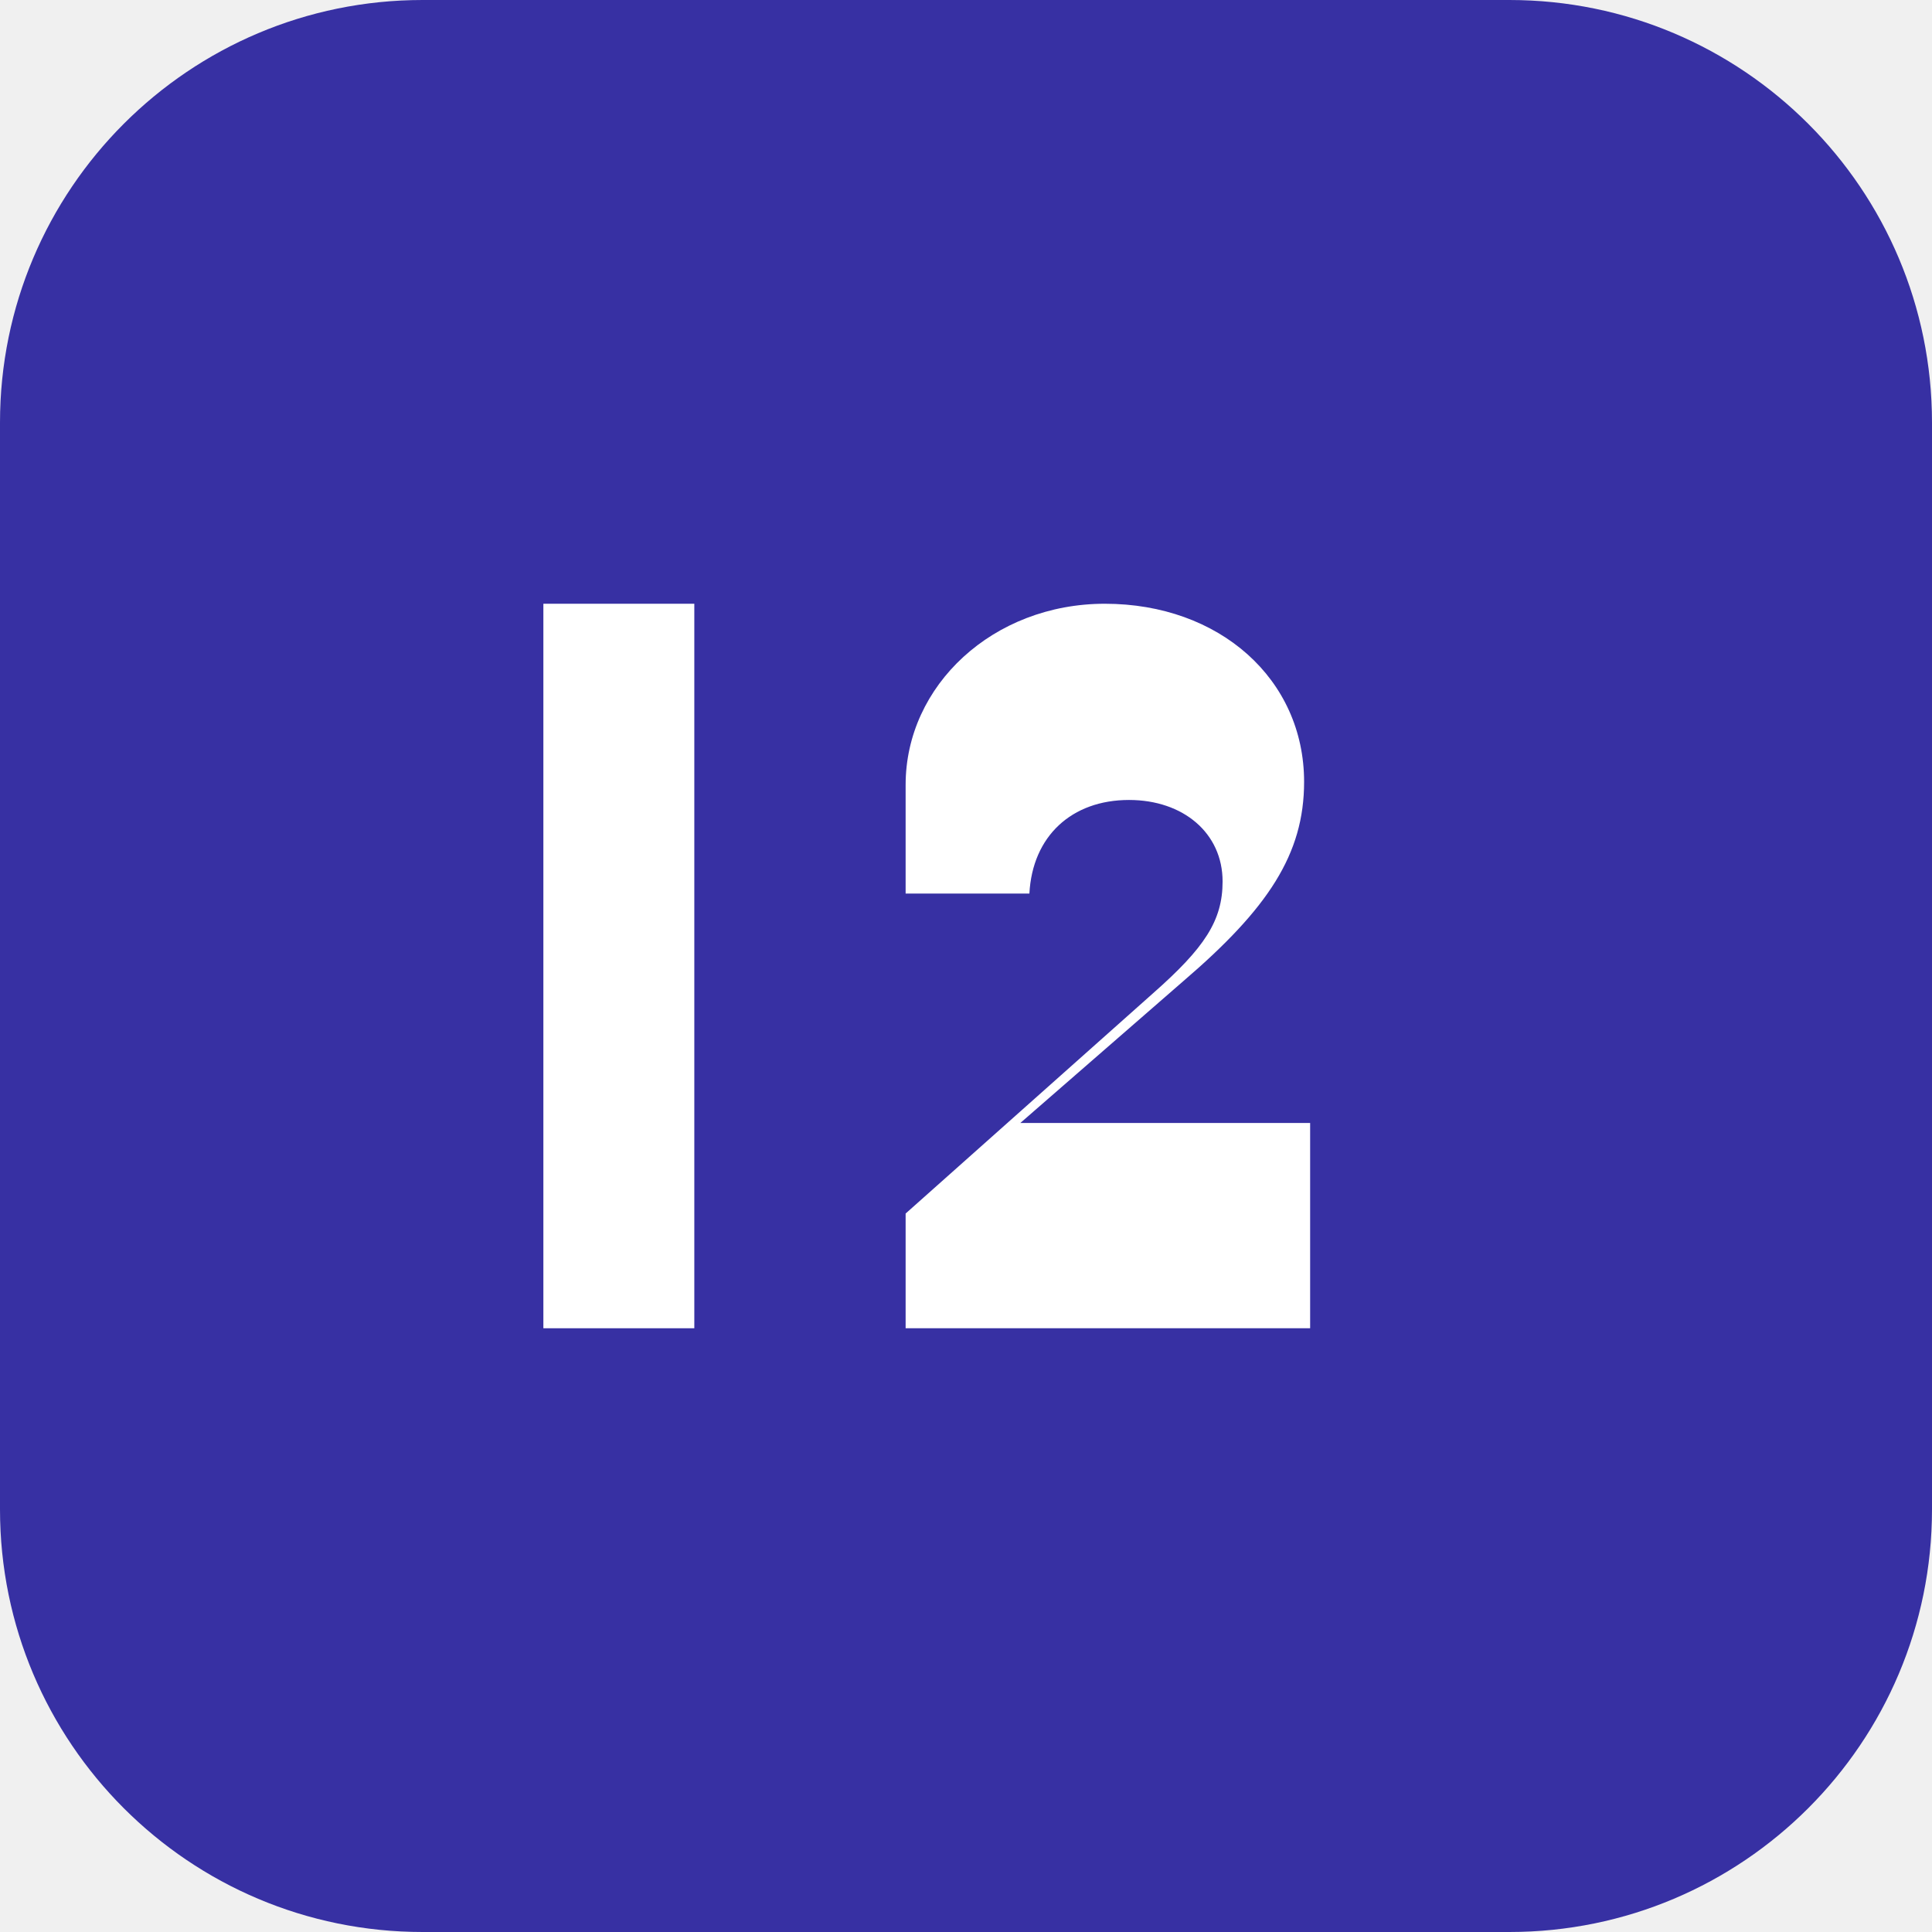
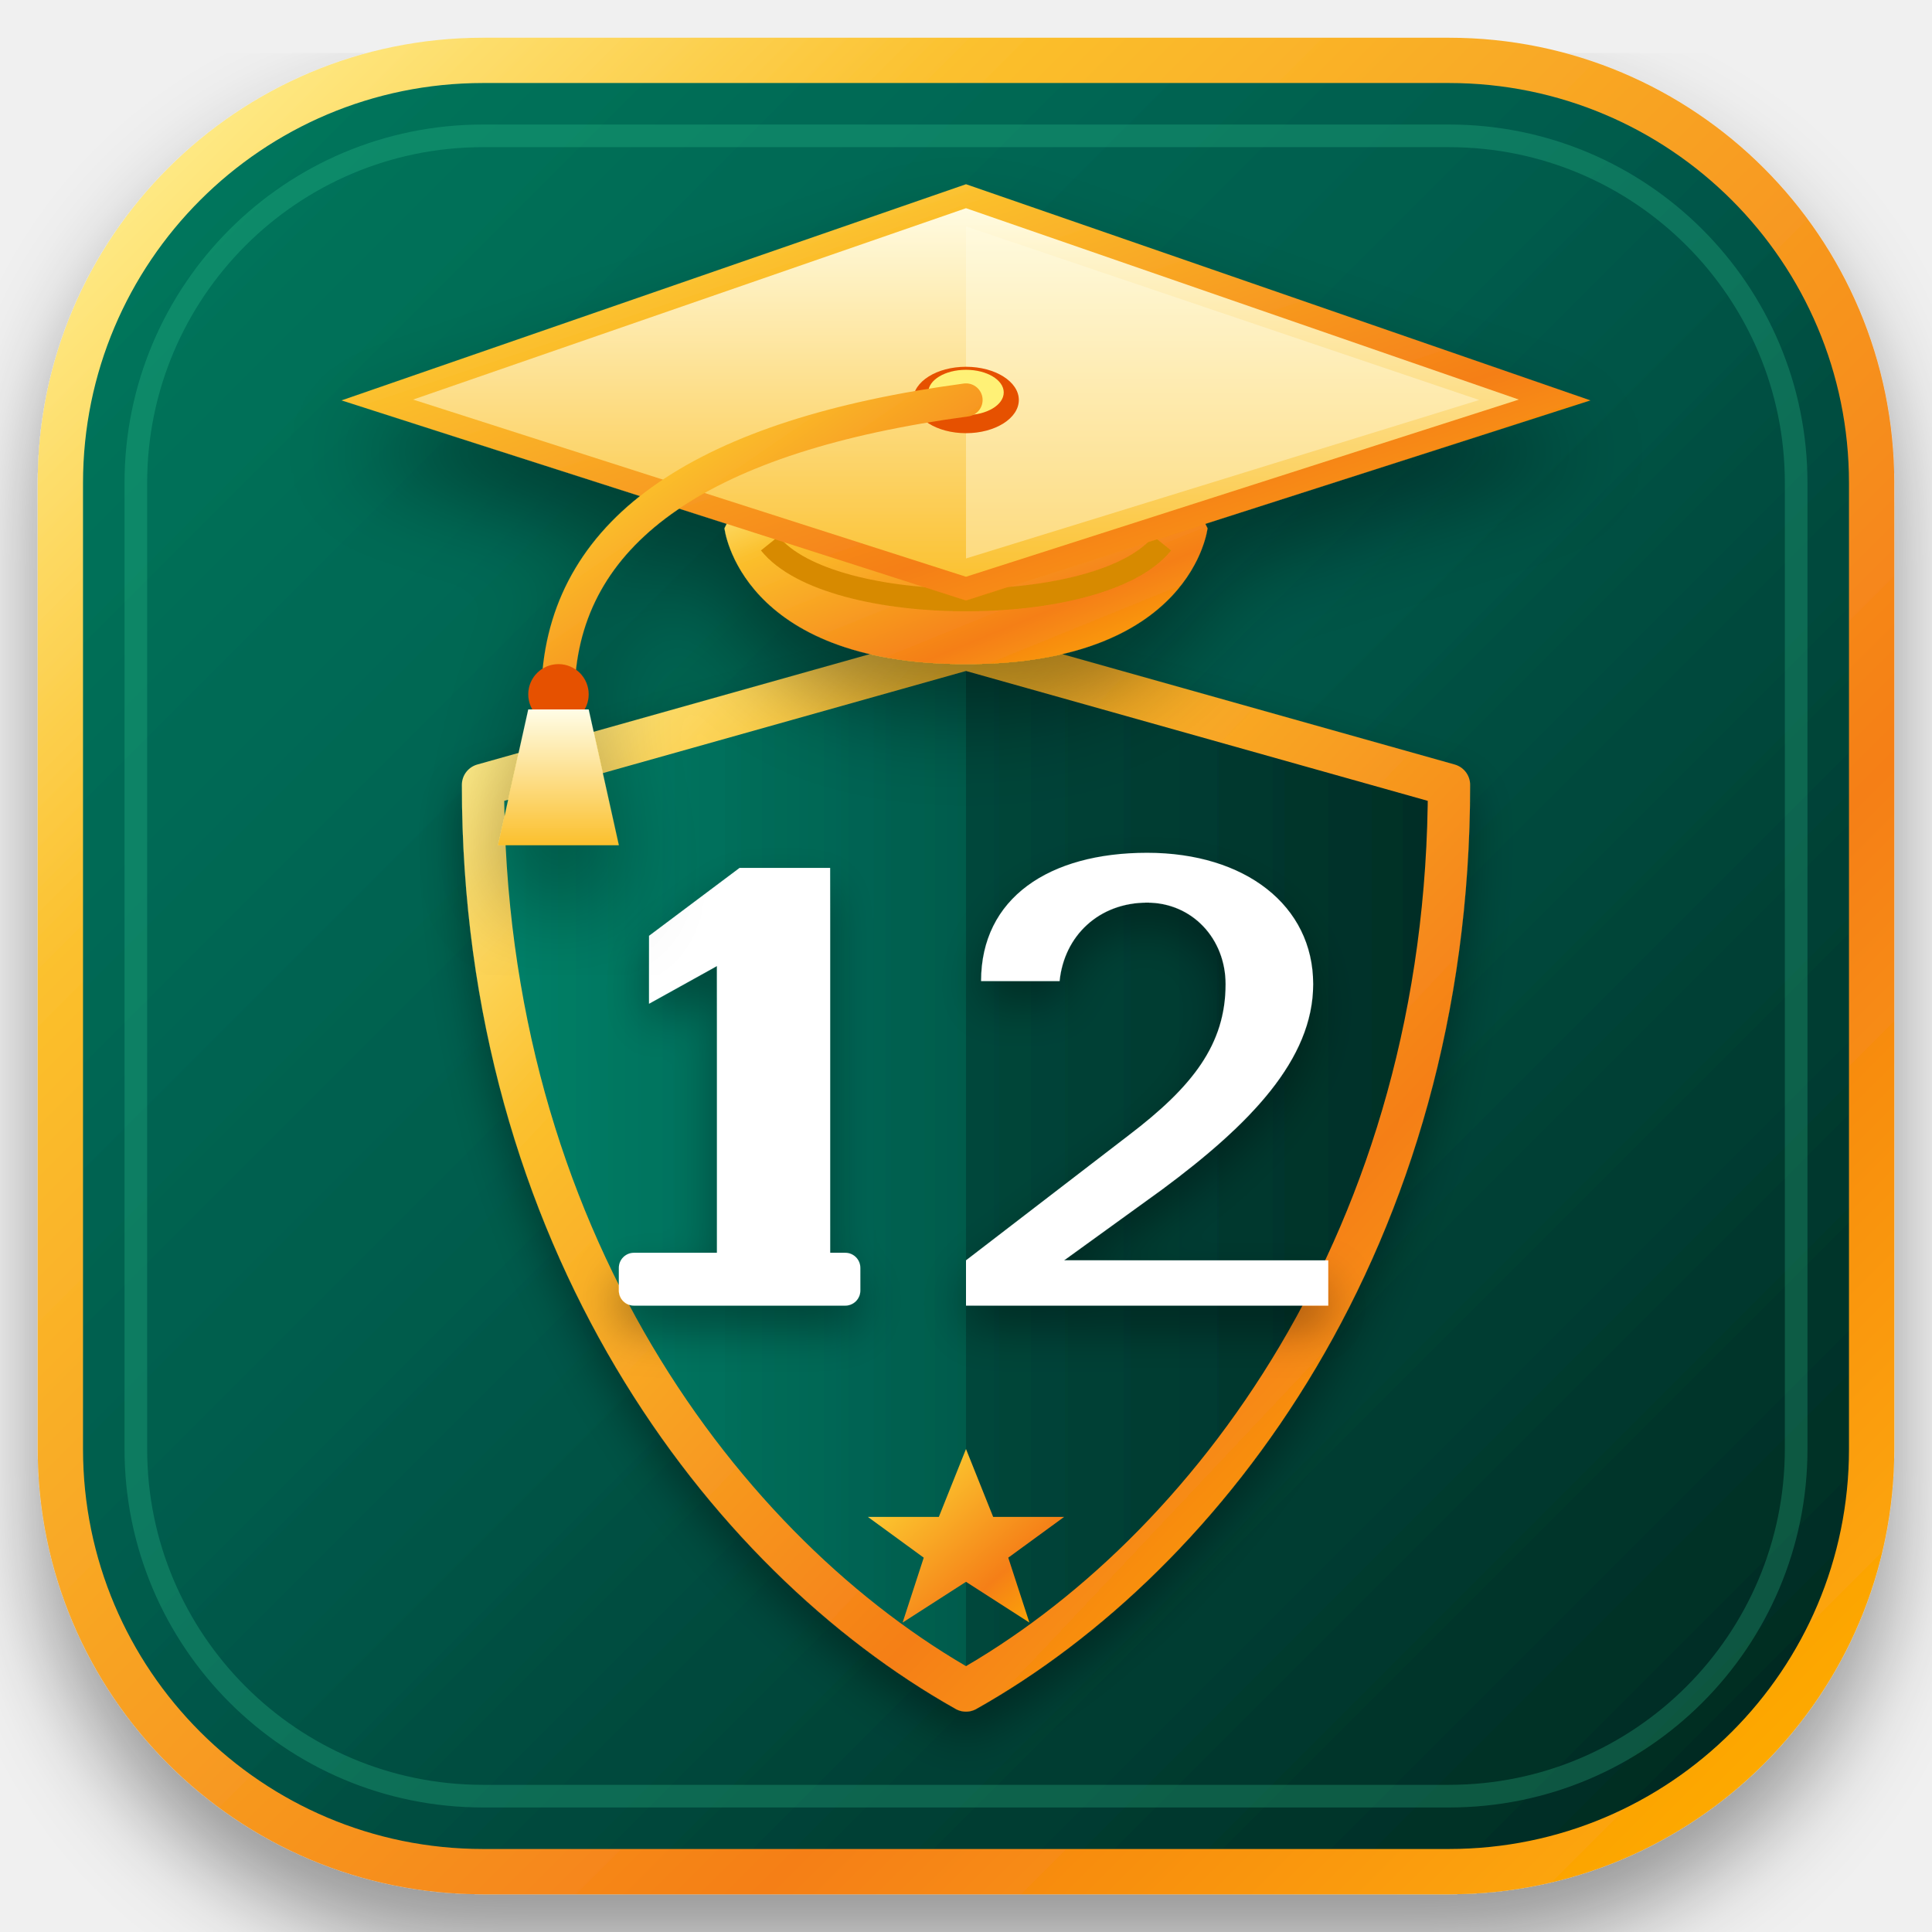
- <svg xmlns="http://www.w3.org/2000/svg" viewBox="0 0 64 64" role="img" aria-label="12th Class Result">
-   <rect width="64" height="64" rx="14" fill="#3730a3" />
-   <path d="M18 44V20h5v24h-5Z" fill="#ffffff" />
-   <path d="M30 26c0-3.3 2.9-6 6.6-6 3.8 0 6.6 2.5 6.6 5.9 0 2.4-1.2 4.2-4 6.6l-5.4 4.7h9.6V44H30v-3.8l8.2-7.3c1.7-1.5 2.3-2.4 2.3-3.7 0-1.6-1.3-2.7-3.1-2.7-1.9 0-3.2 1.2-3.3 3.1H30Z" fill="#ffffff" />
+ <svg xmlns="http://www.w3.org/2000/svg" viewBox="0 0 128 128" width="128" height="128">
+   <defs>
+     <linearGradient id="bgGrad" x1="0%" y1="0%" x2="100%" y2="100%">
+       <stop offset="0%" stop-color="#007A5E" />
+       <stop offset="45%" stop-color="#005B4C" />
+       <stop offset="100%" stop-color="#00241C" />
+     </linearGradient>
+     <linearGradient id="goldGrad" x1="0%" y1="0%" x2="100%" y2="100%">
+       <stop offset="0%" stop-color="#FFF59D" />
+       <stop offset="25%" stop-color="#FBC02D" />
+       <stop offset="70%" stop-color="#F57F17" />
+       <stop offset="100%" stop-color="#FFB300" />
+     </linearGradient>
+     <linearGradient id="goldLight" x1="0%" y1="0%" x2="0%" y2="100%">
+       <stop offset="0%" stop-color="#FFFDE7" />
+       <stop offset="100%" stop-color="#FBC02D" />
+     </linearGradient>
+     <linearGradient id="shieldLeft" x1="0%" y1="0%" x2="100%" y2="0%">
+       <stop offset="0%" stop-color="#008269" />
+       <stop offset="100%" stop-color="#005B4C" />
+     </linearGradient>
+     <linearGradient id="shieldRight" x1="0%" y1="0%" x2="100%" y2="0%">
+       <stop offset="0%" stop-color="#00473B" />
+       <stop offset="100%" stop-color="#002D25" />
+     </linearGradient>
+     <filter id="softShadow" x="-20%" y="-20%" width="140%" height="140%">
+       <feDropShadow dx="0" dy="3.5" stdDeviation="3" flood-color="#000000" flood-opacity="0.38" />
+     </filter>
+     <filter id="glow" x="-20%" y="-20%" width="140%" height="140%">
+       <feDropShadow dx="0" dy="1.5" stdDeviation="1.5" flood-color="#000000" flood-opacity="0.35" />
+     </filter>
+   </defs>
+   <rect x="4" y="4" width="120" height="120" rx="28" fill="url(#bgGrad)" stroke="url(#goldGrad)" stroke-width="3" filter="url(#softShadow)" />
+   <rect x="9" y="9" width="110" height="110" rx="23" fill="none" stroke="#34D399" stroke-opacity="0.25" stroke-width="1.5" />
+   <g filter="url(#glow)">
+     <path d="M64 43 L32 52 C32 82 48 103 64 112 L64 43 Z" fill="url(#shieldLeft)" />
+     <path d="M64 43 L96 52 C96 82 80 103 64 112 L64 43 Z" fill="url(#shieldRight)" />
+     <path d="M64 43 L32 52 C32 82 48 103 64 112 C80 103 96 82 96 52 Z" fill="none" stroke="url(#goldGrad)" stroke-width="2.8" stroke-linejoin="round" />
+   </g>
+   <g filter="url(#glow)">
+     <path d="M43 62 L49 57.5 L55 57.5 L55 84 L47.5 84 L47.5 64 L43 66.5 Z" fill="#FFFFFF" />
+     <rect x="41" y="83" width="16" height="3.5" rx="1" fill="#FFFFFF" />
+     <path d="M65 65 C65 59.5 69.5 56.5 76 56.5 C82.5 56.5 87 60 87 65.2 C87 70.2 82.8 74.5 77 78.8 L70.5 83.5 L88 83.5 L88 86.5 L64 86.5 L64 83.5 L74.8 75.2 C79 72 81.2 69.2 81.2 65.2 C81.2 62.2 79 59.8 76 59.8 C72.8 59.8 70.5 62 70.2 65 Z" fill="#FFFFFF" />
+   </g>
+   <polygon points="64,96 65.8,100.5 70.5,100.5 66.8,103.2 68.2,107.5 64,104.8 59.8,107.5 61.2,103.2 57.5,100.5 62.2,100.5" fill="url(#goldGrad)" />
+   <g filter="url(#softShadow)">
+     <path d="M48 35 C48 35 49 44 64 44 C79 44 80 35 80 35 L78 31 L50 31 Z" fill="url(#goldGrad)" />
+     <path d="M51 36 C55 41 73 41 77 36" fill="none" stroke="#D78A00" stroke-width="1.5" />
+     <polygon points="64,13 103,26.5 64,39 25,26.5" fill="url(#goldLight)" stroke="url(#goldGrad)" stroke-width="1.5" />
+     <polygon points="64,15 98,26.5 64,37 64,15" fill="#FFFDE7" fill-opacity="0.4" />
+     <ellipse cx="64" cy="26.5" rx="3.5" ry="2.2" fill="#E65100" />
+     <ellipse cx="64" cy="26" rx="2.5" ry="1.5" fill="#FFF176" />
+     <path d="M64 26.5 Q38 30 37 45" fill="none" stroke="url(#goldGrad)" stroke-width="2.2" stroke-linecap="round" />
+     <circle cx="37" cy="46" r="2" fill="#E65100" />
+     <polygon points="35,47 39,47 41,56 33,56" fill="url(#goldLight)" />
+   </g>
</svg>
